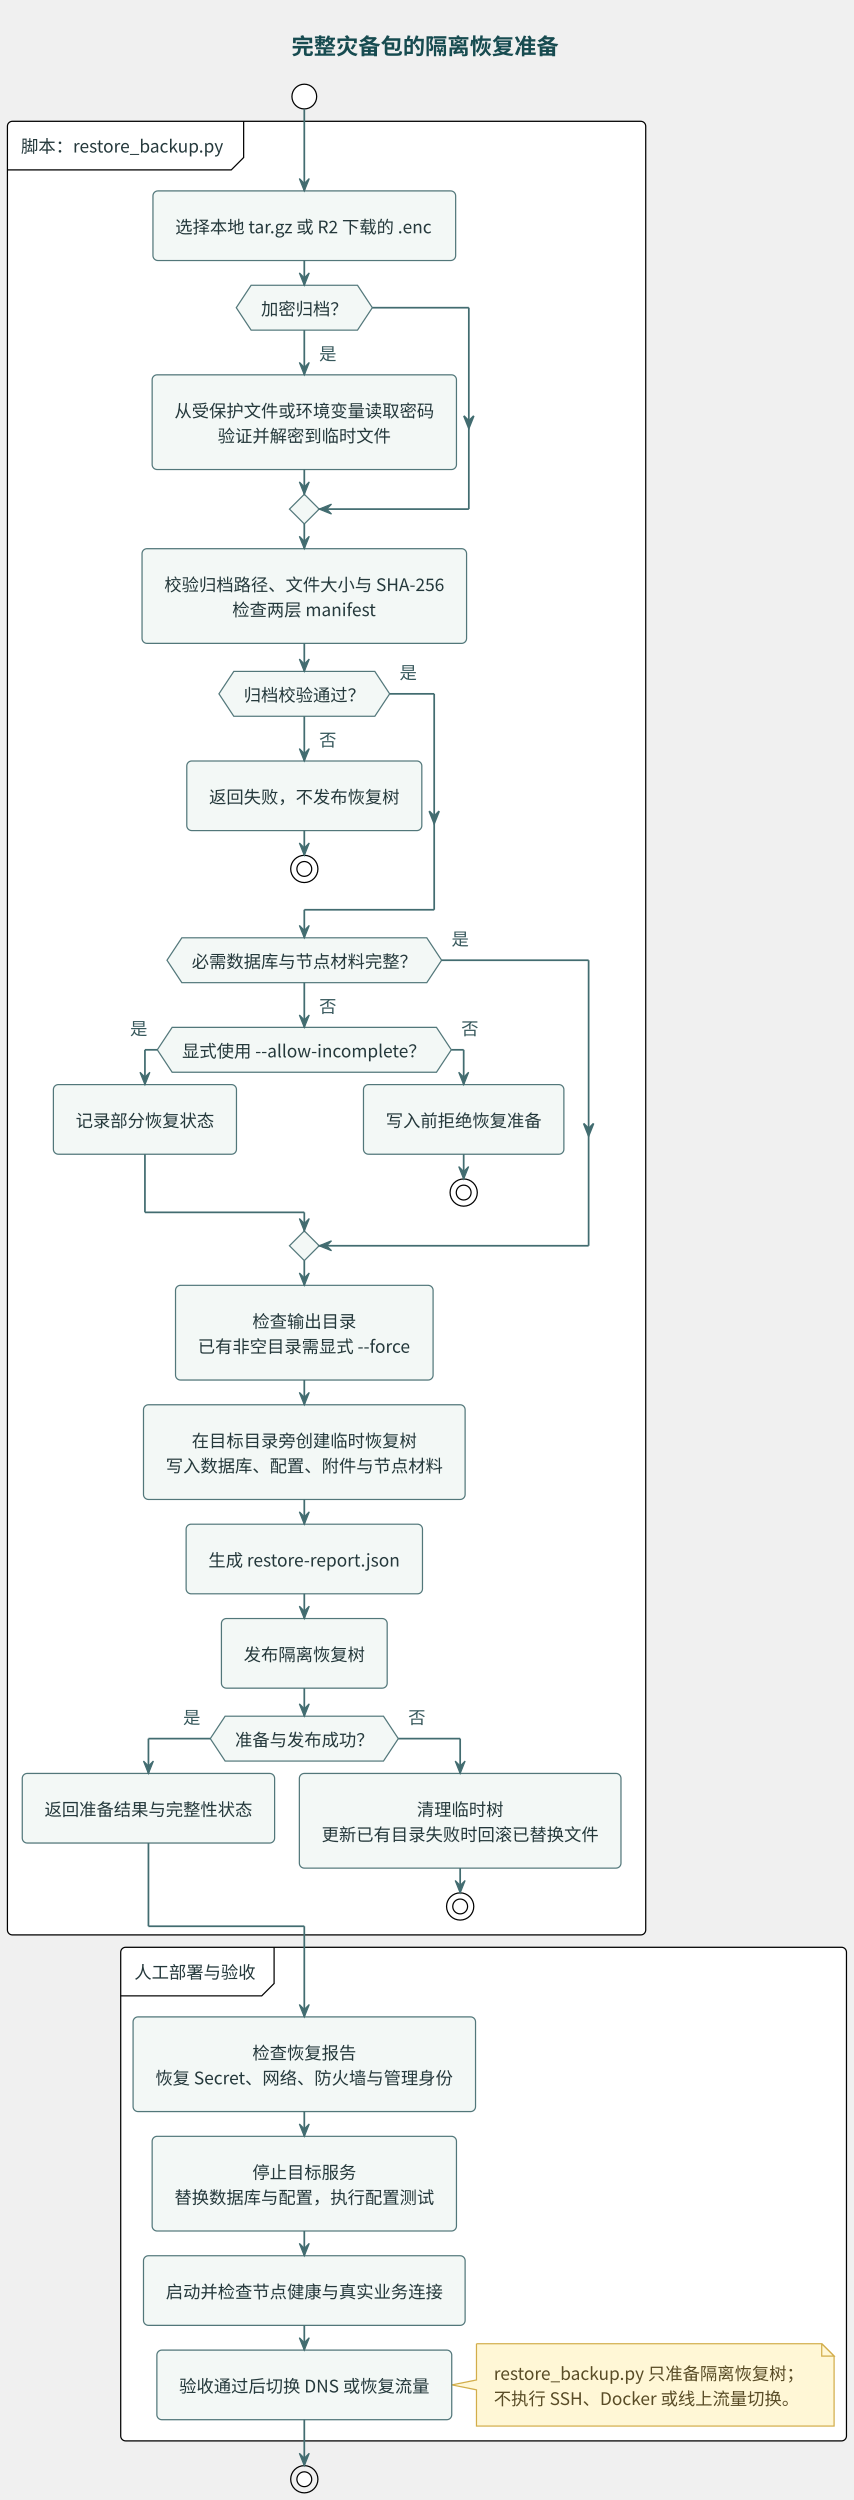
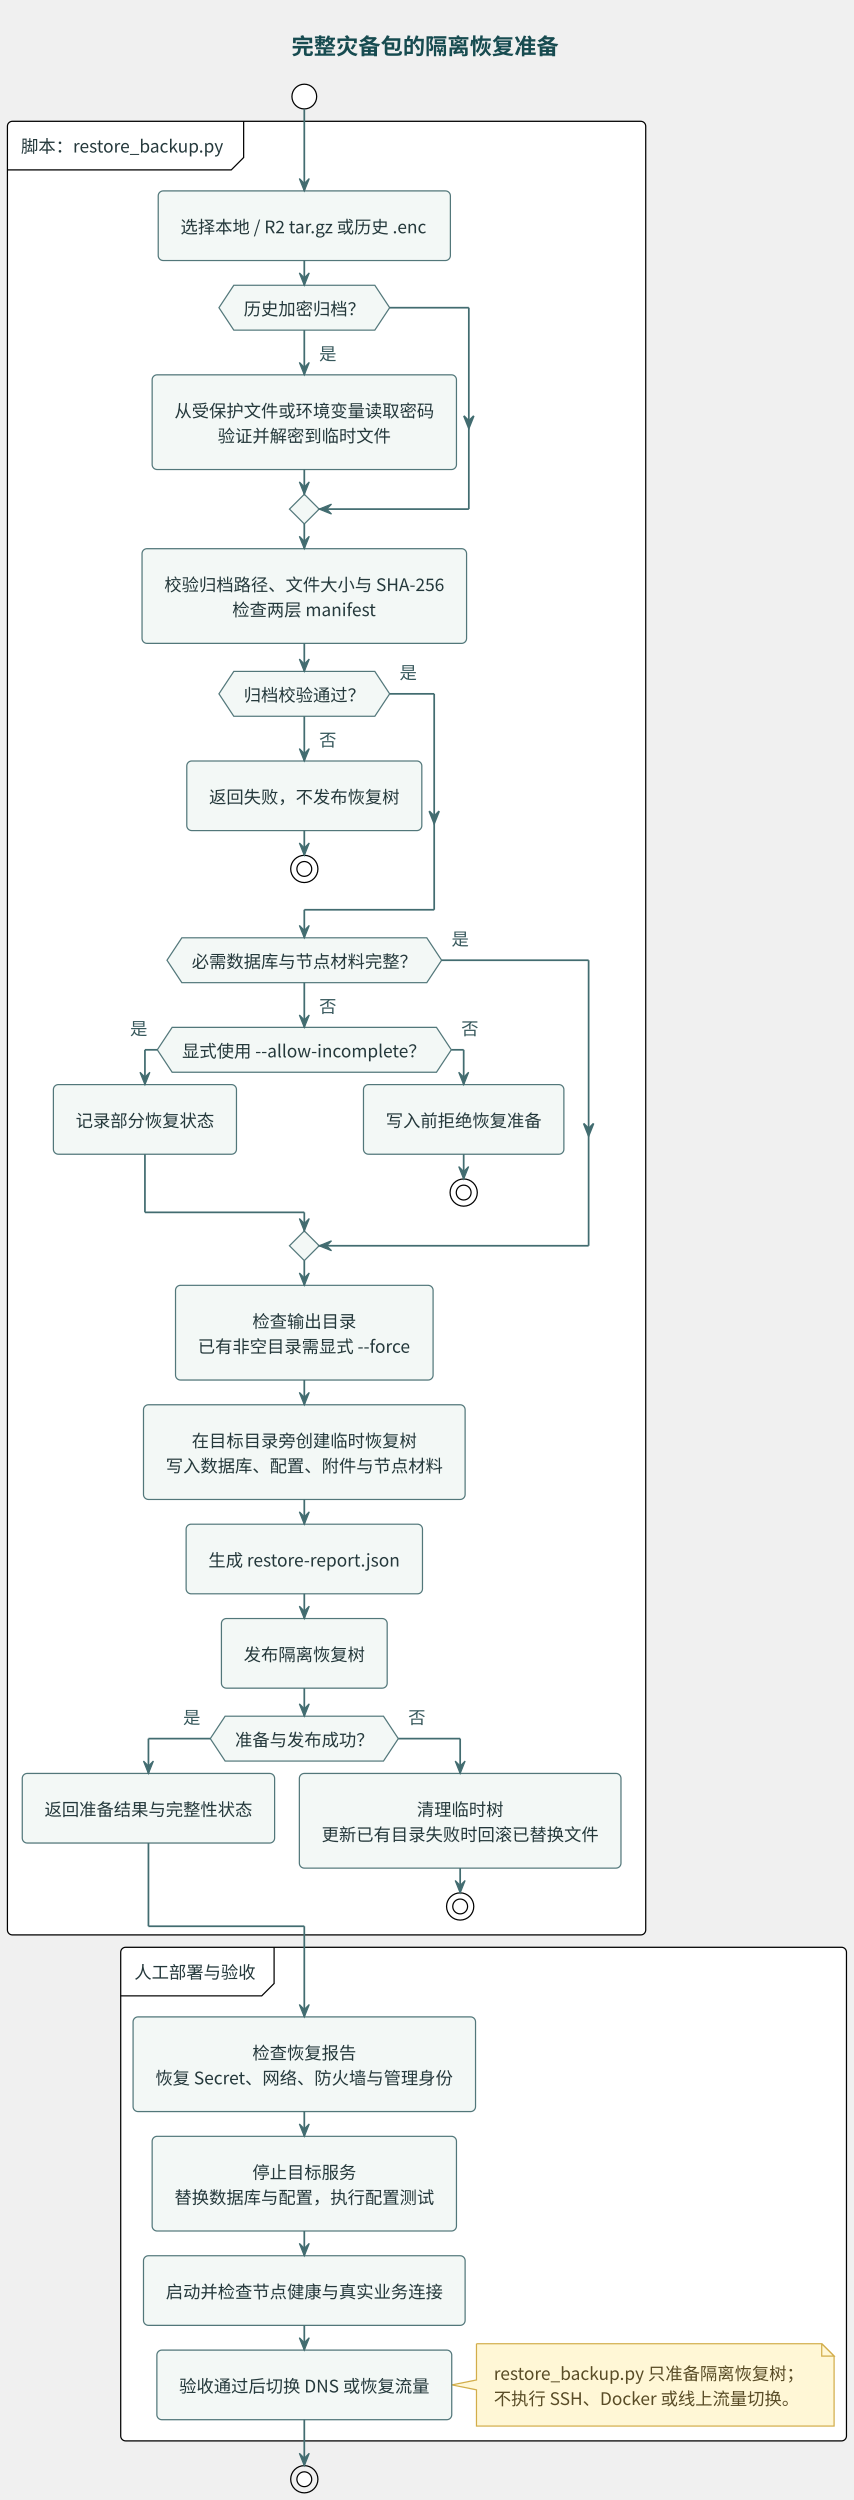
<svg xmlns="http://www.w3.org/2000/svg" contentStyleType="text/css" data-diagram-type="ACTIVITY" height="2021px" preserveAspectRatio="none" style="width:690px;height:2021px;background:#FFFFFF;" version="1.1" viewBox="0 0 690 2021" width="690px" zoomAndPan="magnify">
  <defs />
  <g>
    <g class="title" data-source-line="2">
      <text fill="#174B50" font-family="Noto Sans CJK SC" font-size="18" font-weight="bold" lengthAdjust="spacing" textLength="215.999" x="235.641" y="43.88">完整灾备包的隔离恢复准备</text>
    </g>
    <ellipse cx="245.999" cy="78.064" fill="#FFFFFF" rx="10" ry="10" style="stroke:#000000;stroke-width:1;" />
    <rect fill="#FFFFFF" height="1466.122" rx="4" ry="4" style="stroke:#000000;stroke-width:1;" width="515.998" x="6" y="98.064" />
    <path d="M196.961,98.064 L196.961,127.336 L186.961,137.336 L6,137.336" fill="none" style="stroke:#000000;stroke-width:1;" />
    <text fill="#24383B" font-family="Noto Sans CJK SC" font-size="14" lengthAdjust="spacing" textLength="164.961" x="17" y="123.304">脚本：restore_backup.py</text>
-     <rect fill="#F3F8F6" height="56.272" rx="4" ry="4" style="stroke:#52777A;stroke-width:1;" width="244.697" x="123.651" y="154.336" />
-     <text fill="#24383B" font-family="Noto Sans CJK SC" font-size="14" lengthAdjust="spacing" textLength="208.697" x="141.651" y="188.576">选择本地 tar.gz 或 R2 下载的 .enc</text>
+     <rect fill="#F3F8F6" height="56.272" rx="4" ry="4" style="stroke:#52777A;stroke-width:1;" width="236.185" x="127.907" y="154.336" />
+     <text fill="#24383B" font-family="Noto Sans CJK SC" font-size="14" lengthAdjust="spacing" textLength="200.185" x="145.907" y="188.576">选择本地 / R2 tar.gz 或历史 .enc</text>
    <rect fill="#F3F8F6" height="76.544" rx="4" ry="4" style="stroke:#52777A;stroke-width:1;" width="245.999" x="123" y="303.015" />
    <text fill="#24383B" font-family="Noto Sans CJK SC" font-size="14" lengthAdjust="spacing" textLength="209.999" x="141" y="337.255">从受保护文件或环境变量读取密码</text>
    <text fill="#24383B" font-family="Noto Sans CJK SC" font-size="14" lengthAdjust="spacing" textLength="139.999" x="176" y="357.527">验证并解密到临时文件</text>
-     <polygon fill="#F3F8F6" points="202.999,230.608,288.999,230.608,300.999,248.744,288.999,266.88,202.999,266.88,190.999,248.744,202.999,230.608" style="stroke:#52777A;stroke-width:1;" />
+     <polygon fill="#F3F8F6" points="188.999,230.608,302.999,230.608,314.999,248.744,302.999,266.88,188.999,266.88,176.999,248.744,188.999,230.608" style="stroke:#52777A;stroke-width:1;" />
    <text fill="#36575B" font-family="Noto Sans CJK SC" font-size="14" lengthAdjust="spacing" textLength="14" x="257.999" y="291.12">是</text>
-     <text fill="#24383B" font-family="Noto Sans CJK SC" font-size="14" lengthAdjust="spacing" textLength="70" x="210.999" y="254.848">加密归档？</text>
+     <text fill="#24383B" font-family="Noto Sans CJK SC" font-size="14" lengthAdjust="spacing" textLength="98" x="196.999" y="254.848">历史加密归档？</text>
    <polygon fill="#F3F8F6" points="245.999,399.559,257.999,411.559,245.999,423.559,233.999,411.559,245.999,399.559" style="stroke:#52777A;stroke-width:1;" />
    <rect fill="#F3F8F6" height="76.544" rx="4" ry="4" style="stroke:#52777A;stroke-width:1;" width="262.351" x="114.824" y="443.559" />
    <text fill="#24383B" font-family="Noto Sans CJK SC" font-size="14" lengthAdjust="spacing" textLength="226.351" x="132.824" y="477.799">校验归档路径、文件大小与 SHA-256</text>
    <text fill="#24383B" font-family="Noto Sans CJK SC" font-size="14" lengthAdjust="spacing" textLength="116.507" x="187.745" y="498.071">检查两层 manifest</text>
    <rect fill="#F3F8F6" height="56.272" rx="4" ry="4" style="stroke:#52777A;stroke-width:1;" width="189.999" x="151" y="615.179" />
    <text fill="#24383B" font-family="Noto Sans CJK SC" font-size="14" lengthAdjust="spacing" textLength="153.999" x="169" y="649.419">返回失败，不发布恢复树</text>
    <ellipse cx="245.999" cy="702.451" fill="none" rx="11" ry="11" style="stroke:#000000;stroke-width:1;" />
    <ellipse cx="245.999" cy="702.451" fill="#FFFFFF" rx="6" ry="6" style="stroke:#000000;stroke-width:1;" />
    <polygon fill="#F3F8F6" points="188.999,542.771,302.999,542.771,314.999,560.907,302.999,579.043,188.999,579.043,176.999,560.907,188.999,542.771" style="stroke:#52777A;stroke-width:1;" />
    <text fill="#36575B" font-family="Noto Sans CJK SC" font-size="14" lengthAdjust="spacing" textLength="14" x="257.999" y="603.283">否</text>
    <text fill="#24383B" font-family="Noto Sans CJK SC" font-size="14" lengthAdjust="spacing" textLength="98" x="196.999" y="567.011">归档校验通过？</text>
    <text fill="#36575B" font-family="Noto Sans CJK SC" font-size="14" lengthAdjust="spacing" textLength="14" x="322.999" y="548.875">是</text>
    <polygon fill="#F3F8F6" points="139.16,830.527,352.839,830.527,364.839,848.663,352.839,866.799,139.16,866.799,127.16,848.663,139.16,830.527" style="stroke:#52777A;stroke-width:1;" />
    <text fill="#24383B" font-family="Noto Sans CJK SC" font-size="14" lengthAdjust="spacing" textLength="197.679" x="147.16" y="854.767">显式使用 --allow-incomplete？</text>
    <text fill="#36575B" font-family="Noto Sans CJK SC" font-size="14" lengthAdjust="spacing" textLength="14" x="105.16" y="836.631">是</text>
    <text fill="#36575B" font-family="Noto Sans CJK SC" font-size="14" lengthAdjust="spacing" textLength="14" x="372.839" y="836.631">否</text>
    <rect fill="#F3F8F6" height="56.272" rx="4" ry="4" style="stroke:#52777A;stroke-width:1;" width="148" x="43.16" y="876.799" />
    <text fill="#24383B" font-family="Noto Sans CJK SC" font-size="14" lengthAdjust="spacing" textLength="111.999" x="61.16" y="911.038">记录部分恢复状态</text>
    <rect fill="#F3F8F6" height="56.272" rx="4" ry="4" style="stroke:#52777A;stroke-width:1;" width="162" x="293.839" y="876.799" />
    <text fill="#24383B" font-family="Noto Sans CJK SC" font-size="14" lengthAdjust="spacing" textLength="125.999" x="311.839" y="911.038">写入前拒绝恢复准备</text>
    <ellipse cx="374.839" cy="964.071" fill="none" rx="11" ry="11" style="stroke:#000000;stroke-width:1;" />
    <ellipse cx="374.839" cy="964.071" fill="#FFFFFF" rx="6" ry="6" style="stroke:#000000;stroke-width:1;" />
    <polygon fill="#F3F8F6" points="147,758.119,344.999,758.119,356.999,776.255,344.999,794.391,147,794.391,135,776.255,147,758.119" style="stroke:#52777A;stroke-width:1;" />
    <text fill="#36575B" font-family="Noto Sans CJK SC" font-size="14" lengthAdjust="spacing" textLength="14" x="257.999" y="818.631">否</text>
    <text fill="#24383B" font-family="Noto Sans CJK SC" font-size="14" lengthAdjust="spacing" textLength="181.999" x="155" y="782.359">必需数据库与节点材料完整？</text>
    <text fill="#36575B" font-family="Noto Sans CJK SC" font-size="14" lengthAdjust="spacing" textLength="14" x="364.999" y="764.223">是</text>
    <polygon fill="#F3F8F6" points="245.999,995.071,257.999,1007.071,245.999,1019.071,233.999,1007.071,245.999,995.071" style="stroke:#52777A;stroke-width:1;" />
    <rect fill="#F3F8F6" height="76.544" rx="4" ry="4" style="stroke:#52777A;stroke-width:1;" width="208.213" x="141.893" y="1039.071" />
    <text fill="#24383B" font-family="Noto Sans CJK SC" font-size="14" lengthAdjust="spacing" textLength="84" x="203.999" y="1073.31">检查输出目录</text>
    <text fill="#24383B" font-family="Noto Sans CJK SC" font-size="14" lengthAdjust="spacing" textLength="172.213" x="159.893" y="1093.582">已有非空目录需显式 --force</text>
    <rect fill="#F3F8F6" height="76.544" rx="4" ry="4" style="stroke:#52777A;stroke-width:1;" width="259.999" x="116" y="1135.614" />
    <text fill="#24383B" font-family="Noto Sans CJK SC" font-size="14" lengthAdjust="spacing" textLength="181.999" x="155" y="1169.854">在目标目录旁创建临时恢复树</text>
    <text fill="#24383B" font-family="Noto Sans CJK SC" font-size="14" lengthAdjust="spacing" textLength="223.999" x="134" y="1190.126">写入数据库、配置、附件与节点材料</text>
    <rect fill="#F3F8F6" height="56.272" rx="4" ry="4" style="stroke:#52777A;stroke-width:1;" width="191.063" x="150.468" y="1232.158" />
    <text fill="#24383B" font-family="Noto Sans CJK SC" font-size="14" lengthAdjust="spacing" textLength="155.063" x="168.468" y="1266.398">生成 restore-report.json</text>
    <rect fill="#F3F8F6" height="56.272" rx="4" ry="4" style="stroke:#52777A;stroke-width:1;" width="134" x="178.999" y="1308.43" />
    <text fill="#24383B" font-family="Noto Sans CJK SC" font-size="14" lengthAdjust="spacing" textLength="98" x="196.999" y="1342.67">发布隔离恢复树</text>
    <polygon fill="#F3F8F6" points="182,1387.37,309.999,1387.37,321.999,1405.506,309.999,1423.642,182,1423.642,170,1405.506,182,1387.37" style="stroke:#52777A;stroke-width:1;" />
    <text fill="#24383B" font-family="Noto Sans CJK SC" font-size="14" lengthAdjust="spacing" textLength="111.999" x="190" y="1411.61">准备与发布成功？</text>
    <text fill="#36575B" font-family="Noto Sans CJK SC" font-size="14" lengthAdjust="spacing" textLength="14" x="148" y="1393.474">是</text>
    <text fill="#36575B" font-family="Noto Sans CJK SC" font-size="14" lengthAdjust="spacing" textLength="14" x="329.999" y="1393.474">否</text>
    <rect fill="#F3F8F6" height="56.272" rx="4" ry="4" style="stroke:#52777A;stroke-width:1;" width="203.999" x="18" y="1433.642" />
    <text fill="#24383B" font-family="Noto Sans CJK SC" font-size="14" lengthAdjust="spacing" textLength="167.999" x="36" y="1467.882">返回准备结果与完整性状态</text>
    <rect fill="#F3F8F6" height="76.544" rx="4" ry="4" style="stroke:#52777A;stroke-width:1;" width="259.999" x="241.999" y="1433.642" />
    <text fill="#24383B" font-family="Noto Sans CJK SC" font-size="14" lengthAdjust="spacing" textLength="70" x="336.999" y="1467.882">清理临时树</text>
    <text fill="#24383B" font-family="Noto Sans CJK SC" font-size="14" lengthAdjust="spacing" textLength="223.999" x="259.999" y="1488.154">更新已有目录失败时回滚已替换文件</text>
    <ellipse cx="371.999" cy="1541.186" fill="none" rx="11" ry="11" style="stroke:#000000;stroke-width:1;" />
    <ellipse cx="371.999" cy="1541.186" fill="#FFFFFF" rx="6" ry="6" style="stroke:#000000;stroke-width:1;" />
    <rect fill="#FFFFFF" height="399.039" rx="4" ry="4" style="stroke:#000000;stroke-width:1;" width="586.702" x="97.579" y="1574.186" />
    <path d="M221.578,1574.186 L221.578,1603.458 L211.578,1613.458 L97.579,1613.458" fill="none" style="stroke:#000000;stroke-width:1;" />
    <text fill="#24383B" font-family="Noto Sans CJK SC" font-size="14" lengthAdjust="spacing" textLength="98" x="108.579" y="1599.426">人工部署与验收</text>
    <rect fill="#F3F8F6" height="76.544" rx="4" ry="4" style="stroke:#52777A;stroke-width:1;" width="276.841" x="107.579" y="1630.458" />
    <text fill="#24383B" font-family="Noto Sans CJK SC" font-size="14" lengthAdjust="spacing" textLength="84" x="203.999" y="1664.697">检查恢复报告</text>
    <text fill="#24383B" font-family="Noto Sans CJK SC" font-size="14" lengthAdjust="spacing" textLength="240.841" x="125.579" y="1684.969">恢复 Secret、网络、防火墙与管理身份</text>
    <rect fill="#F3F8F6" height="76.544" rx="4" ry="4" style="stroke:#52777A;stroke-width:1;" width="245.999" x="123" y="1727.001" />
    <text fill="#24383B" font-family="Noto Sans CJK SC" font-size="14" lengthAdjust="spacing" textLength="84" x="203.999" y="1761.241">停止目标服务</text>
    <text fill="#24383B" font-family="Noto Sans CJK SC" font-size="14" lengthAdjust="spacing" textLength="209.999" x="141" y="1781.513">替换数据库与配置，执行配置测试</text>
    <rect fill="#F3F8F6" height="56.272" rx="4" ry="4" style="stroke:#52777A;stroke-width:1;" width="259.999" x="116" y="1823.545" />
    <text fill="#24383B" font-family="Noto Sans CJK SC" font-size="14" lengthAdjust="spacing" textLength="223.999" x="134" y="1857.785">启动并检查节点健康与真实业务连接</text>
    <path d="M385.184,1894.681 L385.184,1923.953 L365.184,1927.953 L385.184,1931.953 L385.184,1961.225 A0,0 0 0 0 385.184,1961.225 L674.281,1961.225 A0,0 0 0 0 674.281,1961.225 L674.281,1904.681 L664.281,1894.681 L385.184,1894.681 A0,0 0 0 0 385.184,1894.681" fill="#FFF7D6" style="stroke:#D2AD4A;stroke-width:1;" />
    <path d="M664.281,1894.681 L664.281,1904.681 L674.281,1904.681 L664.281,1894.681" fill="#FFF7D6" style="stroke:#D2AD4A;stroke-width:1;" />
    <text fill="#594C26" font-family="Noto Sans CJK SC" font-size="14" lengthAdjust="spacing" textLength="252.097" x="399.184" y="1923.921">restore_backup.py 只准备隔离恢复树；</text>
    <text fill="#594C26" font-family="Noto Sans CJK SC" font-size="14" lengthAdjust="spacing" textLength="247.323" x="399.184" y="1944.193">不执行 SSH、Docker 或线上流量切换。</text>
    <rect fill="#F3F8F6" height="56.272" rx="4" ry="4" style="stroke:#52777A;stroke-width:1;" width="238.369" x="126.815" y="1899.817" />
    <text fill="#24383B" font-family="Noto Sans CJK SC" font-size="14" lengthAdjust="spacing" textLength="202.369" x="144.815" y="1934.057">验收通过后切换 DNS 或恢复流量</text>
    <ellipse cx="245.999" cy="2004.225" fill="none" rx="11" ry="11" style="stroke:#000000;stroke-width:1;" />
    <ellipse cx="245.999" cy="2004.225" fill="#FFFFFF" rx="6" ry="6" style="stroke:#000000;stroke-width:1;" />
    <line style="stroke:#426C70;stroke-width:1.4;" x1="245.999" x2="245.999" y1="266.88" y2="303.015" />
    <polygon fill="#426C70" points="241.999,293.015,245.999,303.015,249.999,293.015,245.999,297.015" style="stroke:#426C70;stroke-width:1;" />
-     <line style="stroke:#426C70;stroke-width:1.4;" x1="300.999" x2="378.999" y1="248.744" y2="248.744" />
+     <line style="stroke:#426C70;stroke-width:1.4;" x1="314.999" x2="378.999" y1="248.744" y2="248.744" />
    <polygon fill="#426C70" points="374.999,336.219,378.999,346.219,382.999,336.219,378.999,340.219" style="stroke:#426C70;stroke-width:1.4;" />
    <line style="stroke:#426C70;stroke-width:1.4;" x1="378.999" x2="378.999" y1="248.744" y2="411.559" />
    <line style="stroke:#426C70;stroke-width:1.4;" x1="378.999" x2="257.999" y1="411.559" y2="411.559" />
    <polygon fill="#426C70" points="267.999,407.559,257.999,411.559,267.999,415.559,263.999,411.559" style="stroke:#426C70;stroke-width:1;" />
    <line style="stroke:#426C70;stroke-width:1.4;" x1="245.999" x2="245.999" y1="379.559" y2="399.559" />
    <polygon fill="#426C70" points="241.999,389.559,245.999,399.559,249.999,389.559,245.999,393.559" style="stroke:#426C70;stroke-width:1;" />
    <line style="stroke:#426C70;stroke-width:1.4;" x1="245.999" x2="245.999" y1="210.608" y2="230.608" />
    <polygon fill="#426C70" points="241.999,220.608,245.999,230.608,249.999,220.608,245.999,224.608" style="stroke:#426C70;stroke-width:1;" />
    <line style="stroke:#426C70;stroke-width:1.4;" x1="245.999" x2="245.999" y1="423.559" y2="443.559" />
    <polygon fill="#426C70" points="241.999,433.559,245.999,443.559,249.999,433.559,245.999,437.559" style="stroke:#426C70;stroke-width:1;" />
    <line style="stroke:#426C70;stroke-width:1.4;" x1="245.999" x2="245.999" y1="671.451" y2="691.451" />
    <polygon fill="#426C70" points="241.999,681.451,245.999,691.451,249.999,681.451,245.999,685.451" style="stroke:#426C70;stroke-width:1;" />
    <line style="stroke:#426C70;stroke-width:1.4;" x1="245.999" x2="245.999" y1="579.043" y2="615.179" />
    <polygon fill="#426C70" points="241.999,605.179,245.999,615.179,249.999,605.179,245.999,609.179" style="stroke:#426C70;stroke-width:1;" />
    <line style="stroke:#426C70;stroke-width:1.4;" x1="314.999" x2="350.999" y1="560.907" y2="560.907" />
    <polygon fill="#426C70" points="346.999,655.747,350.999,665.747,354.999,655.747,350.999,659.747" style="stroke:#426C70;stroke-width:1.4;" />
    <line style="stroke:#426C70;stroke-width:1.4;" x1="350.999" x2="350.999" y1="560.907" y2="735.451" />
    <line style="stroke:#426C70;stroke-width:1.4;" x1="350.999" x2="245.999" y1="735.451" y2="735.451" />
    <line style="stroke:#426C70;stroke-width:1.4;" x1="245.999" x2="245.999" y1="735.451" y2="758.119" />
    <polygon fill="#426C70" points="241.999,748.119,245.999,758.119,249.999,748.119,245.999,752.119" style="stroke:#426C70;stroke-width:1;" />
    <line style="stroke:#426C70;stroke-width:1.4;" x1="245.999" x2="245.999" y1="520.103" y2="542.771" />
    <polygon fill="#426C70" points="241.999,532.771,245.999,542.771,249.999,532.771,245.999,536.771" style="stroke:#426C70;stroke-width:1;" />
    <line style="stroke:#426C70;stroke-width:1.4;" x1="374.839" x2="374.839" y1="933.071" y2="953.071" />
    <polygon fill="#426C70" points="370.839,943.071,374.839,953.071,378.839,943.071,374.839,947.071" style="stroke:#426C70;stroke-width:1;" />
    <line style="stroke:#426C70;stroke-width:1.4;" x1="127.16" x2="117.16" y1="848.663" y2="848.663" />
    <line style="stroke:#426C70;stroke-width:1.4;" x1="117.16" x2="117.16" y1="848.663" y2="876.799" />
    <polygon fill="#426C70" points="113.16,866.799,117.16,876.799,121.16,866.799,117.16,870.799" style="stroke:#426C70;stroke-width:1;" />
    <line style="stroke:#426C70;stroke-width:1.4;" x1="364.839" x2="374.839" y1="848.663" y2="848.663" />
    <line style="stroke:#426C70;stroke-width:1.4;" x1="374.839" x2="374.839" y1="848.663" y2="876.799" />
    <polygon fill="#426C70" points="370.839,866.799,374.839,876.799,378.839,866.799,374.839,870.799" style="stroke:#426C70;stroke-width:1;" />
    <line style="stroke:#426C70;stroke-width:1.4;" x1="117.16" x2="117.16" y1="933.071" y2="980.071" />
    <line style="stroke:#426C70;stroke-width:1.4;" x1="117.16" x2="245.999" y1="980.071" y2="980.071" />
    <line style="stroke:#426C70;stroke-width:1.4;" x1="245.999" x2="245.999" y1="980.071" y2="995.071" />
    <polygon fill="#426C70" points="241.999,985.071,245.999,995.071,249.999,985.071,245.999,989.071" style="stroke:#426C70;stroke-width:1;" />
    <line style="stroke:#426C70;stroke-width:1.4;" x1="245.999" x2="245.999" y1="794.391" y2="830.527" />
    <polygon fill="#426C70" points="241.999,820.527,245.999,830.527,249.999,820.527,245.999,824.527" style="stroke:#426C70;stroke-width:1;" />
    <line style="stroke:#426C70;stroke-width:1.4;" x1="356.999" x2="475.839" y1="776.255" y2="776.255" />
    <polygon fill="#426C70" points="471.839,908.231,475.839,918.231,479.839,908.231,475.839,912.231" style="stroke:#426C70;stroke-width:1.4;" />
    <line style="stroke:#426C70;stroke-width:1.4;" x1="475.839" x2="475.839" y1="776.255" y2="1007.071" />
    <line style="stroke:#426C70;stroke-width:1.4;" x1="475.839" x2="257.999" y1="1007.071" y2="1007.071" />
    <polygon fill="#426C70" points="267.999,1003.071,257.999,1007.071,267.999,1011.071,263.999,1007.071" style="stroke:#426C70;stroke-width:1;" />
    <line style="stroke:#426C70;stroke-width:1.4;" x1="245.999" x2="245.999" y1="1019.071" y2="1039.071" />
    <polygon fill="#426C70" points="241.999,1029.071,245.999,1039.071,249.999,1029.071,245.999,1033.071" style="stroke:#426C70;stroke-width:1;" />
    <line style="stroke:#426C70;stroke-width:1.4;" x1="245.999" x2="245.999" y1="1115.614" y2="1135.614" />
    <polygon fill="#426C70" points="241.999,1125.614,245.999,1135.614,249.999,1125.614,245.999,1129.614" style="stroke:#426C70;stroke-width:1;" />
    <line style="stroke:#426C70;stroke-width:1.4;" x1="245.999" x2="245.999" y1="1212.158" y2="1232.158" />
    <polygon fill="#426C70" points="241.999,1222.158,245.999,1232.158,249.999,1222.158,245.999,1226.158" style="stroke:#426C70;stroke-width:1;" />
    <line style="stroke:#426C70;stroke-width:1.4;" x1="245.999" x2="245.999" y1="1288.43" y2="1308.43" />
    <polygon fill="#426C70" points="241.999,1298.43,245.999,1308.43,249.999,1298.43,245.999,1302.43" style="stroke:#426C70;stroke-width:1;" />
    <line style="stroke:#426C70;stroke-width:1.4;" x1="371.999" x2="371.999" y1="1510.186" y2="1530.186" />
    <polygon fill="#426C70" points="367.999,1520.186,371.999,1530.186,375.999,1520.186,371.999,1524.186" style="stroke:#426C70;stroke-width:1;" />
    <line style="stroke:#426C70;stroke-width:1.4;" x1="170" x2="120" y1="1405.506" y2="1405.506" />
    <line style="stroke:#426C70;stroke-width:1.4;" x1="120" x2="120" y1="1405.506" y2="1433.642" />
    <polygon fill="#426C70" points="116,1423.642,120,1433.642,124,1423.642,120,1427.642" style="stroke:#426C70;stroke-width:1;" />
    <line style="stroke:#426C70;stroke-width:1.4;" x1="321.999" x2="371.999" y1="1405.506" y2="1405.506" />
    <line style="stroke:#426C70;stroke-width:1.4;" x1="371.999" x2="371.999" y1="1405.506" y2="1433.642" />
    <polygon fill="#426C70" points="367.999,1423.642,371.999,1433.642,375.999,1423.642,371.999,1427.642" style="stroke:#426C70;stroke-width:1;" />
    <line style="stroke:#426C70;stroke-width:1.4;" x1="120" x2="120" y1="1489.914" y2="1557.186" />
    <line style="stroke:#426C70;stroke-width:1.4;" x1="120" x2="245.999" y1="1557.186" y2="1557.186" />
    <line style="stroke:#426C70;stroke-width:1.4;" x1="245.999" x2="245.999" y1="1557.186" y2="1630.458" />
    <polygon fill="#426C70" points="241.999,1620.458,245.999,1630.458,249.999,1620.458,245.999,1624.458" style="stroke:#426C70;stroke-width:1;" />
    <line style="stroke:#426C70;stroke-width:1.4;" x1="245.999" x2="245.999" y1="1364.702" y2="1387.37" />
    <polygon fill="#426C70" points="241.999,1377.37,245.999,1387.37,249.999,1377.37,245.999,1381.37" style="stroke:#426C70;stroke-width:1;" />
    <line style="stroke:#426C70;stroke-width:1.4;" x1="245.999" x2="245.999" y1="88.064" y2="154.336" />
    <polygon fill="#426C70" points="241.999,144.336,245.999,154.336,249.999,144.336,245.999,148.336" style="stroke:#426C70;stroke-width:1;" />
    <line style="stroke:#426C70;stroke-width:1.4;" x1="245.999" x2="245.999" y1="1707.001" y2="1727.001" />
    <polygon fill="#426C70" points="241.999,1717.001,245.999,1727.001,249.999,1717.001,245.999,1721.001" style="stroke:#426C70;stroke-width:1;" />
    <line style="stroke:#426C70;stroke-width:1.4;" x1="245.999" x2="245.999" y1="1803.545" y2="1823.545" />
    <polygon fill="#426C70" points="241.999,1813.545,245.999,1823.545,249.999,1813.545,245.999,1817.545" style="stroke:#426C70;stroke-width:1;" />
    <line style="stroke:#426C70;stroke-width:1.4;" x1="245.999" x2="245.999" y1="1879.817" y2="1899.817" />
    <polygon fill="#426C70" points="241.999,1889.817,245.999,1899.817,249.999,1889.817,245.999,1893.817" style="stroke:#426C70;stroke-width:1;" />
    <line style="stroke:#426C70;stroke-width:1.4;" x1="245.999" x2="245.999" y1="1956.089" y2="1993.225" />
    <polygon fill="#426C70" points="241.999,1983.225,245.999,1993.225,249.999,1983.225,245.999,1987.225" style="stroke:#426C70;stroke-width:1;" />
  </g>
</svg>
